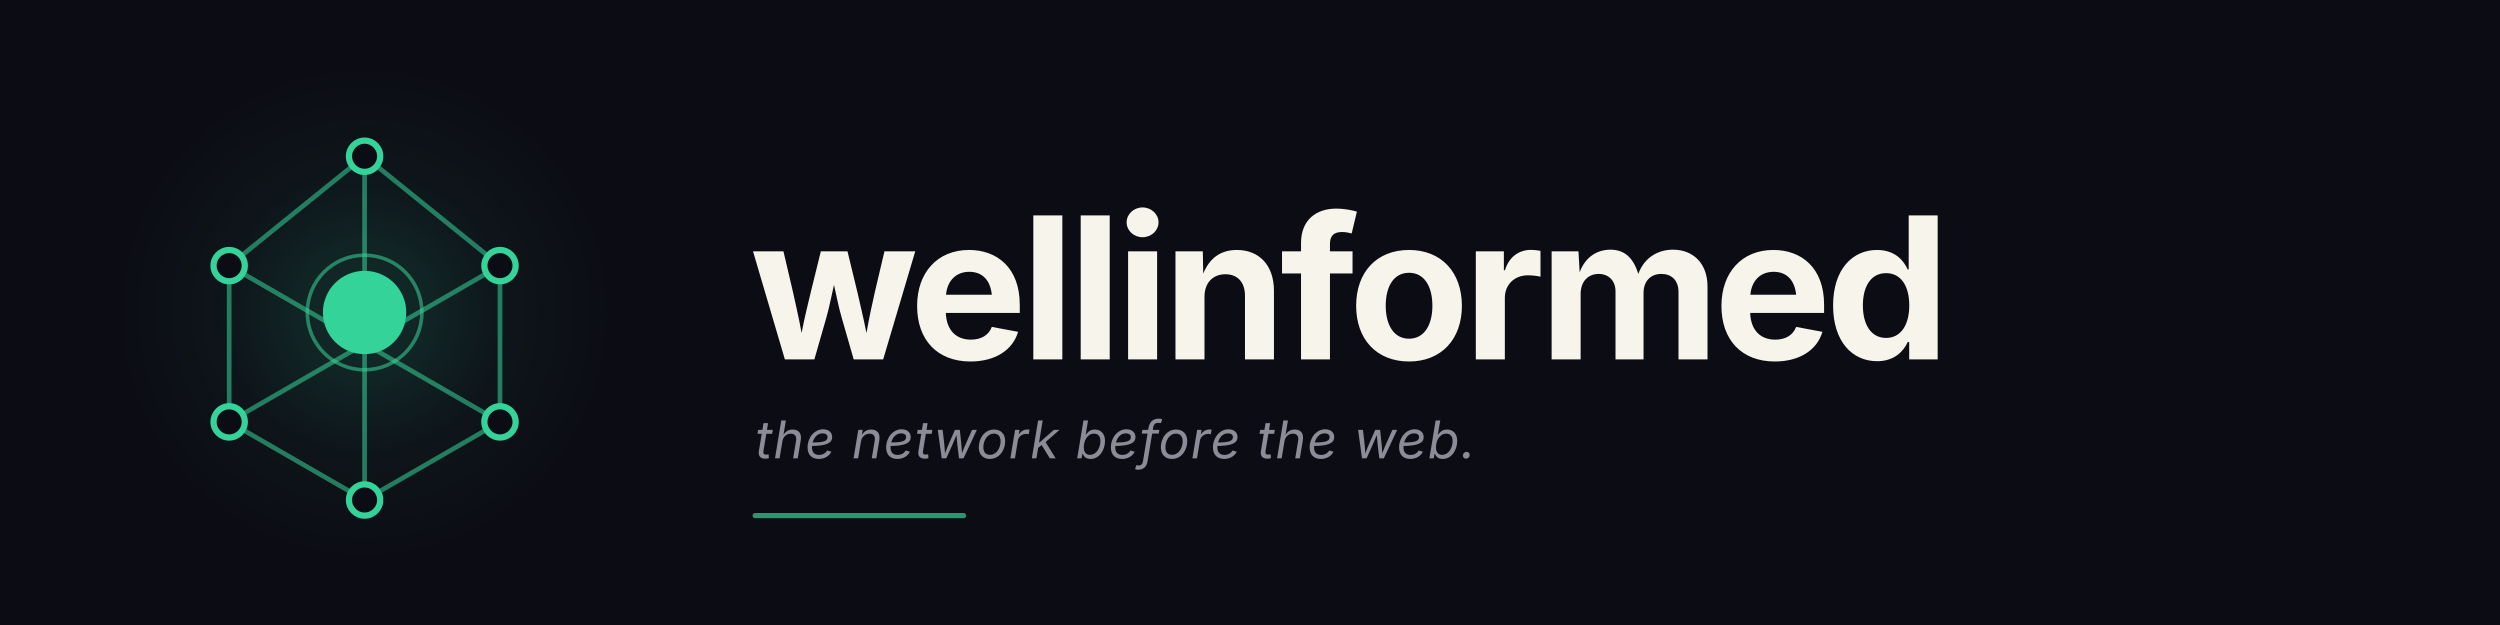
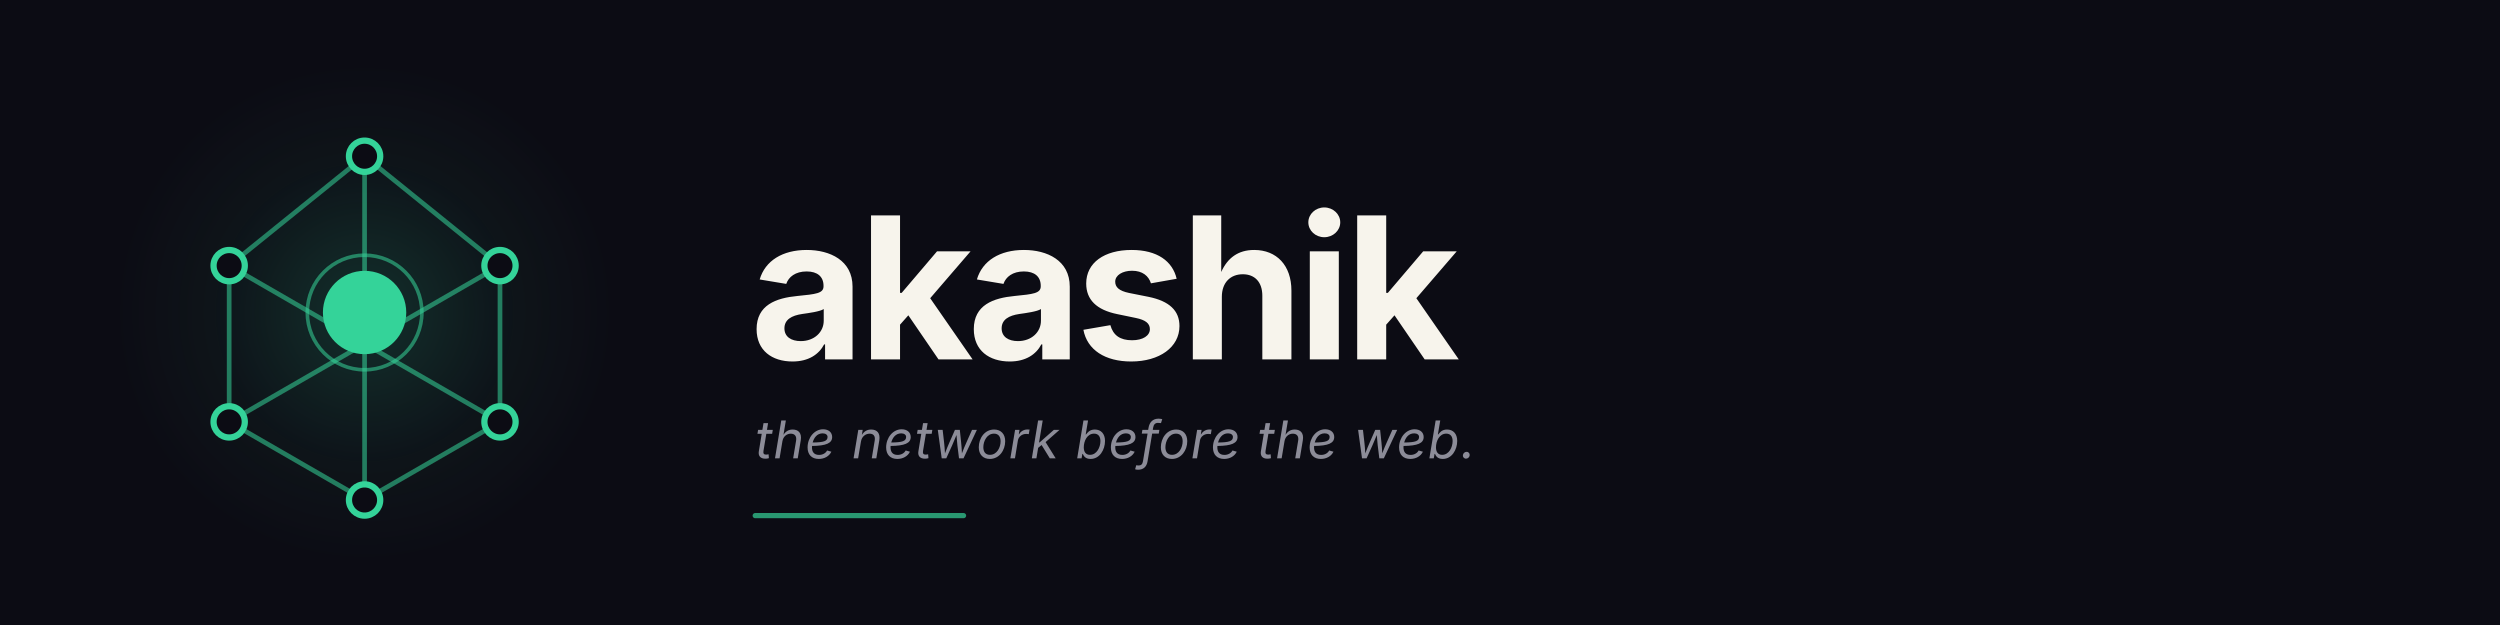
- <svg xmlns="http://www.w3.org/2000/svg" viewBox="0 0 960 240" fill="none" role="img" aria-label="wellinformed — the network before the web">
+ <svg xmlns="http://www.w3.org/2000/svg" viewBox="0 0 960 240" fill="none" role="img" aria-label="akashik — the network before the web">
  <rect width="960" height="240" rx="0" fill="#0c0c14" />
  <defs>
    <radialGradient id="corona" cx="50%" cy="50%" r="50%">
      <stop offset="0%" stop-color="#34d399" stop-opacity="0.18" />
      <stop offset="60%" stop-color="#34d399" stop-opacity="0.04" />
      <stop offset="100%" stop-color="#34d399" stop-opacity="0" />
    </radialGradient>
  </defs>
  <circle cx="140" cy="120" r="96" fill="url(#corona)" />
  <g transform="translate(140 120)">
    <g stroke="#34d399" stroke-width="1.8" stroke-linecap="round" opacity="0.55" fill="none">
      <line x1="0" y1="-60" x2="-52" y2="-18" />
      <line x1="0" y1="-60" x2="52" y2="-18" />
      <line x1="-52" y1="-18" x2="-52" y2="42" />
      <line x1="52" y1="-18" x2="52" y2="42" />
      <line x1="-52" y1="42" x2="0" y2="72" />
      <line x1="52" y1="42" x2="0" y2="72" />
      <line x1="0" y1="-60" x2="0" y2="72" />
      <line x1="-52" y1="-18" x2="52" y2="42" />
      <line x1="52" y1="-18" x2="-52" y2="42" />
    </g>
    <g fill="#0c0c14" stroke="#34d399" stroke-width="2.4">
      <circle cx="0" cy="-60" r="6" />
      <circle cx="-52" cy="-18" r="6" />
      <circle cx="52" cy="-18" r="6" />
      <circle cx="-52" cy="42" r="6" />
      <circle cx="52" cy="42" r="6" />
      <circle cx="0" cy="72" r="6" />
    </g>
    <circle r="16" fill="#34d399" />
    <circle r="22" fill="none" stroke="#34d399" stroke-width="1.4" opacity="0.55" />
  </g>
-   <text x="288" y="138" font-family="'Outfit', 'Inter', 'SF Pro Display', -apple-system, BlinkMacSystemFont, 'Helvetica Neue', Arial, sans-serif" font-size="76" font-weight="700" fill="#f7f4ec" letter-spacing="-2.4">wellinformed</text>
+   <text x="288" y="138" font-family="'Outfit', 'Inter', 'SF Pro Display', -apple-system, BlinkMacSystemFont, 'Helvetica Neue', Arial, sans-serif" font-size="76" font-weight="700" fill="#f7f4ec" letter-spacing="-2.4">akashik</text>
  <text x="290" y="176" font-family="'Outfit', 'Inter', 'SF Pro Display', -apple-system, BlinkMacSystemFont, 'Helvetica Neue', Arial, sans-serif" font-size="20" font-weight="400" font-style="italic" fill="#8c8c98" letter-spacing="0.4">the network before the web.</text>
  <line x1="290" y1="198" x2="370" y2="198" stroke="#34d399" stroke-width="2" opacity="0.7" stroke-linecap="round" />
</svg>
